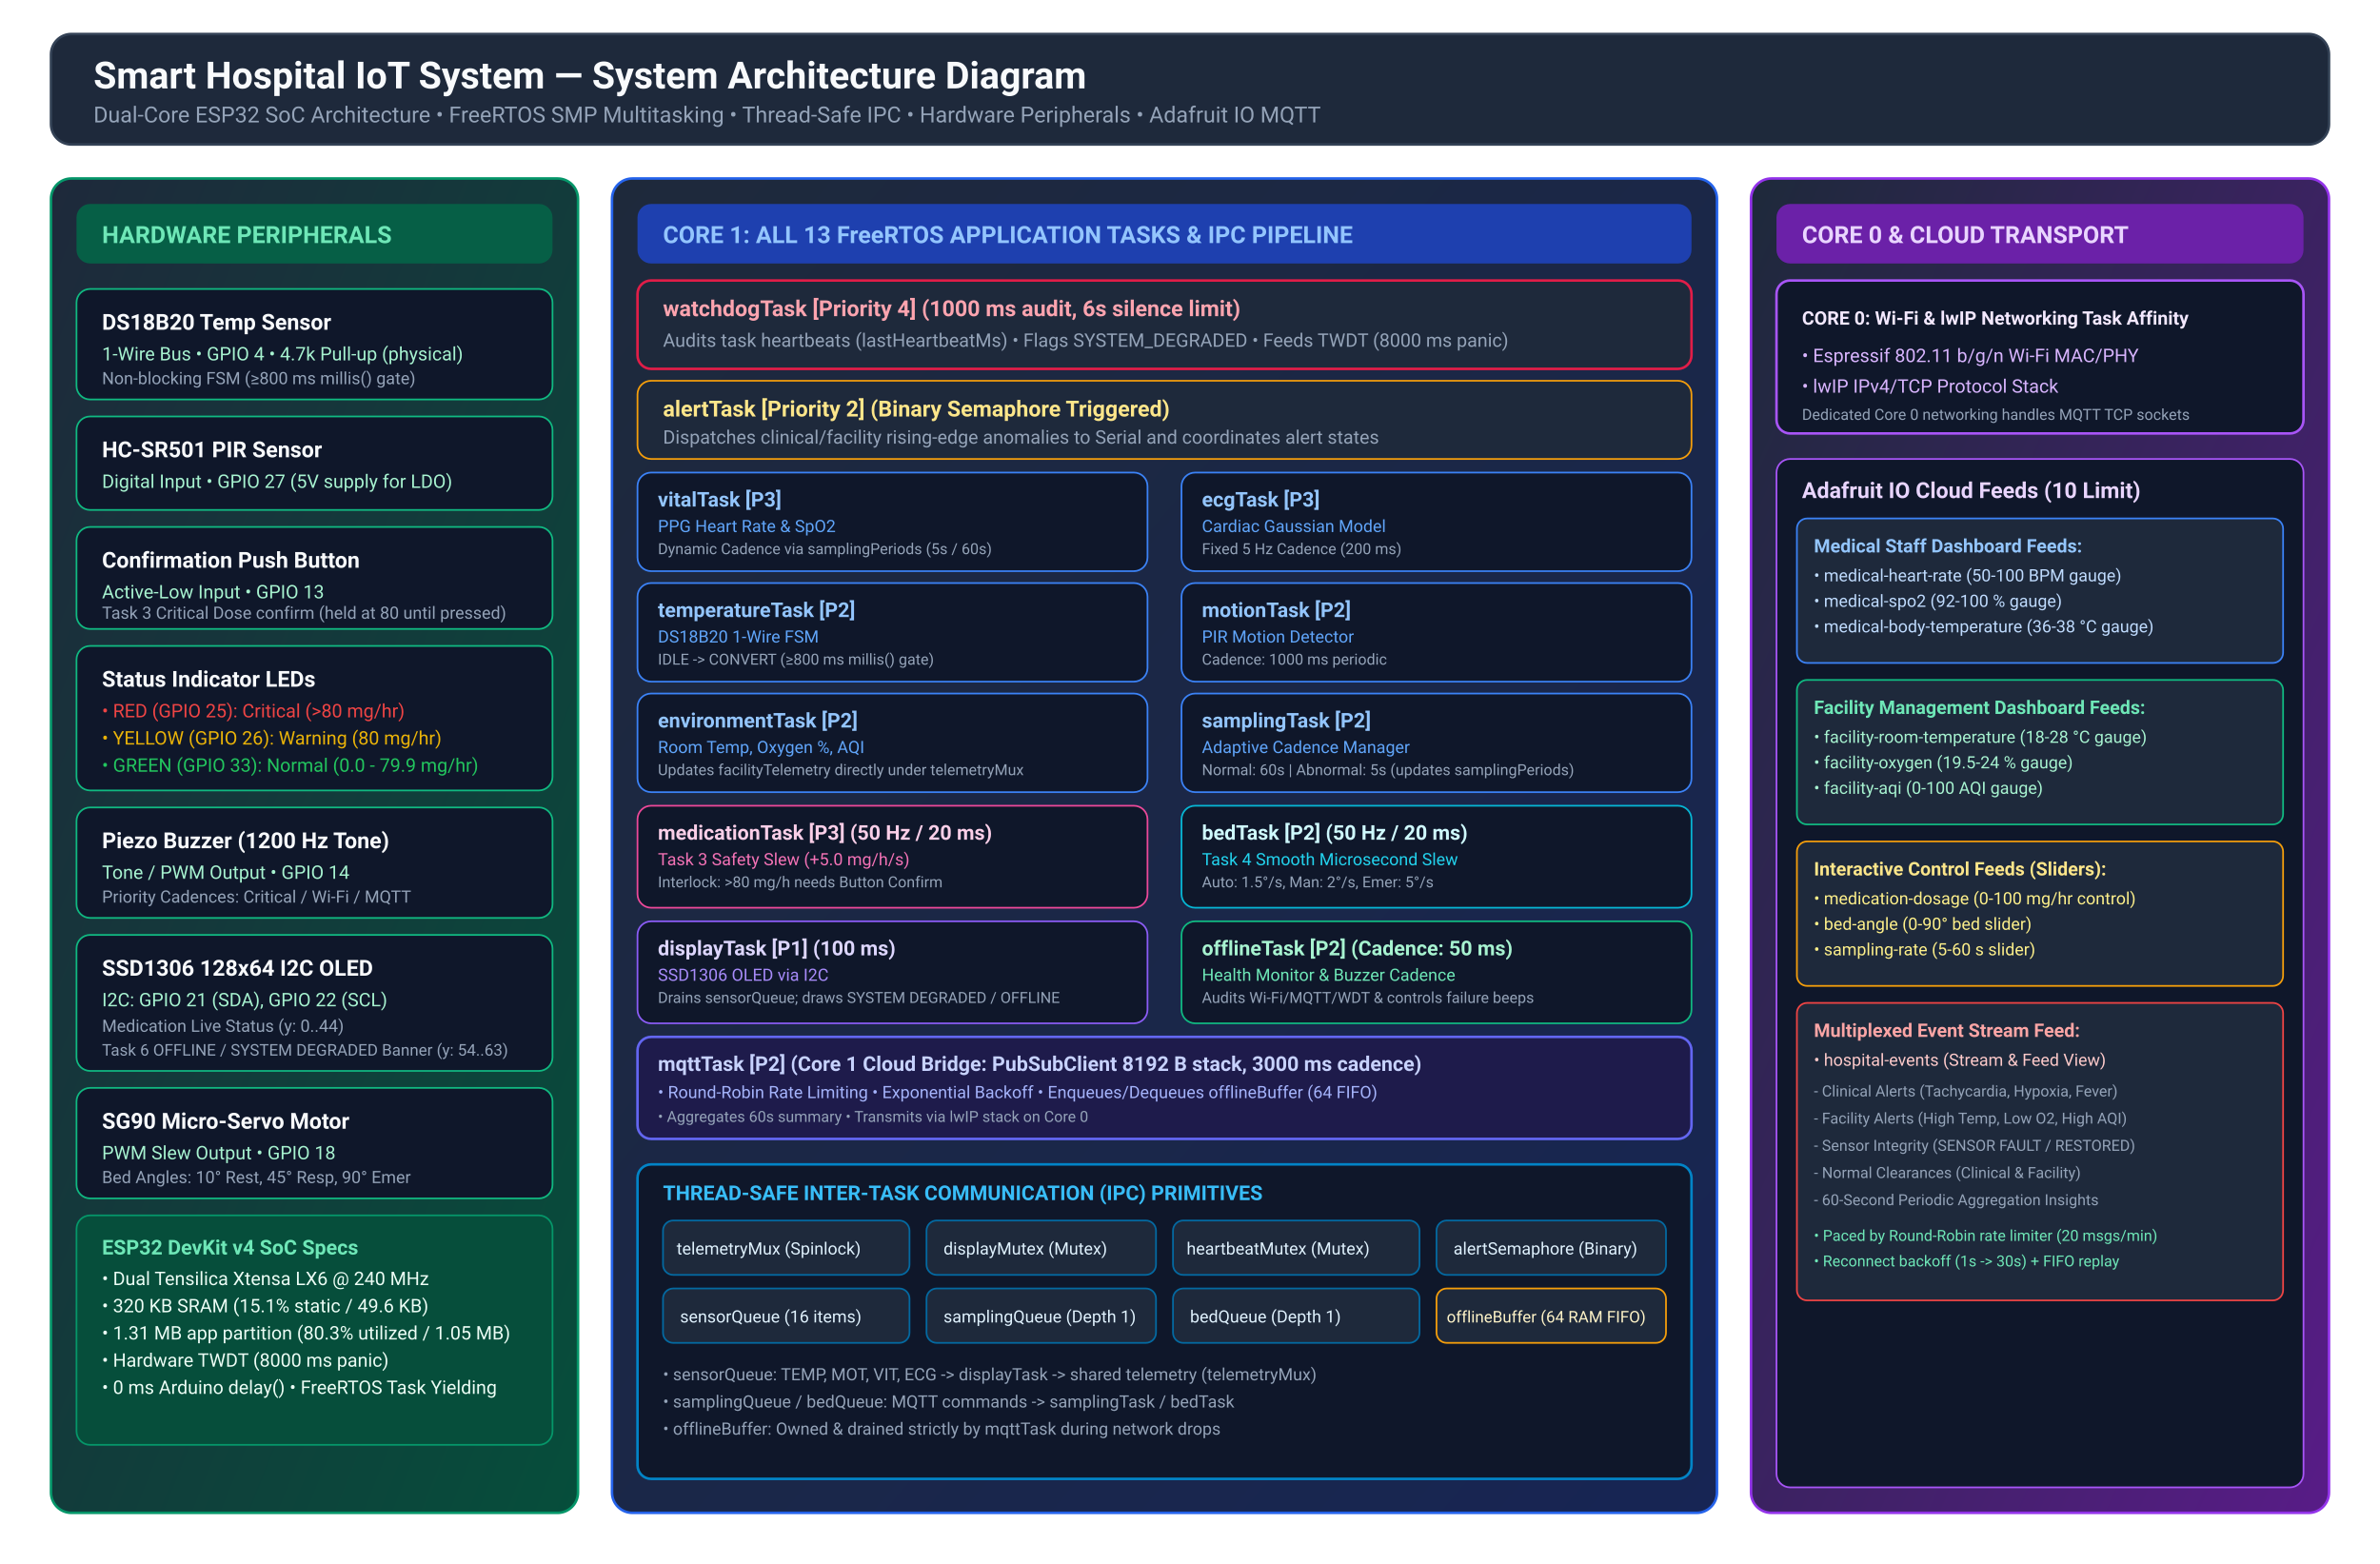
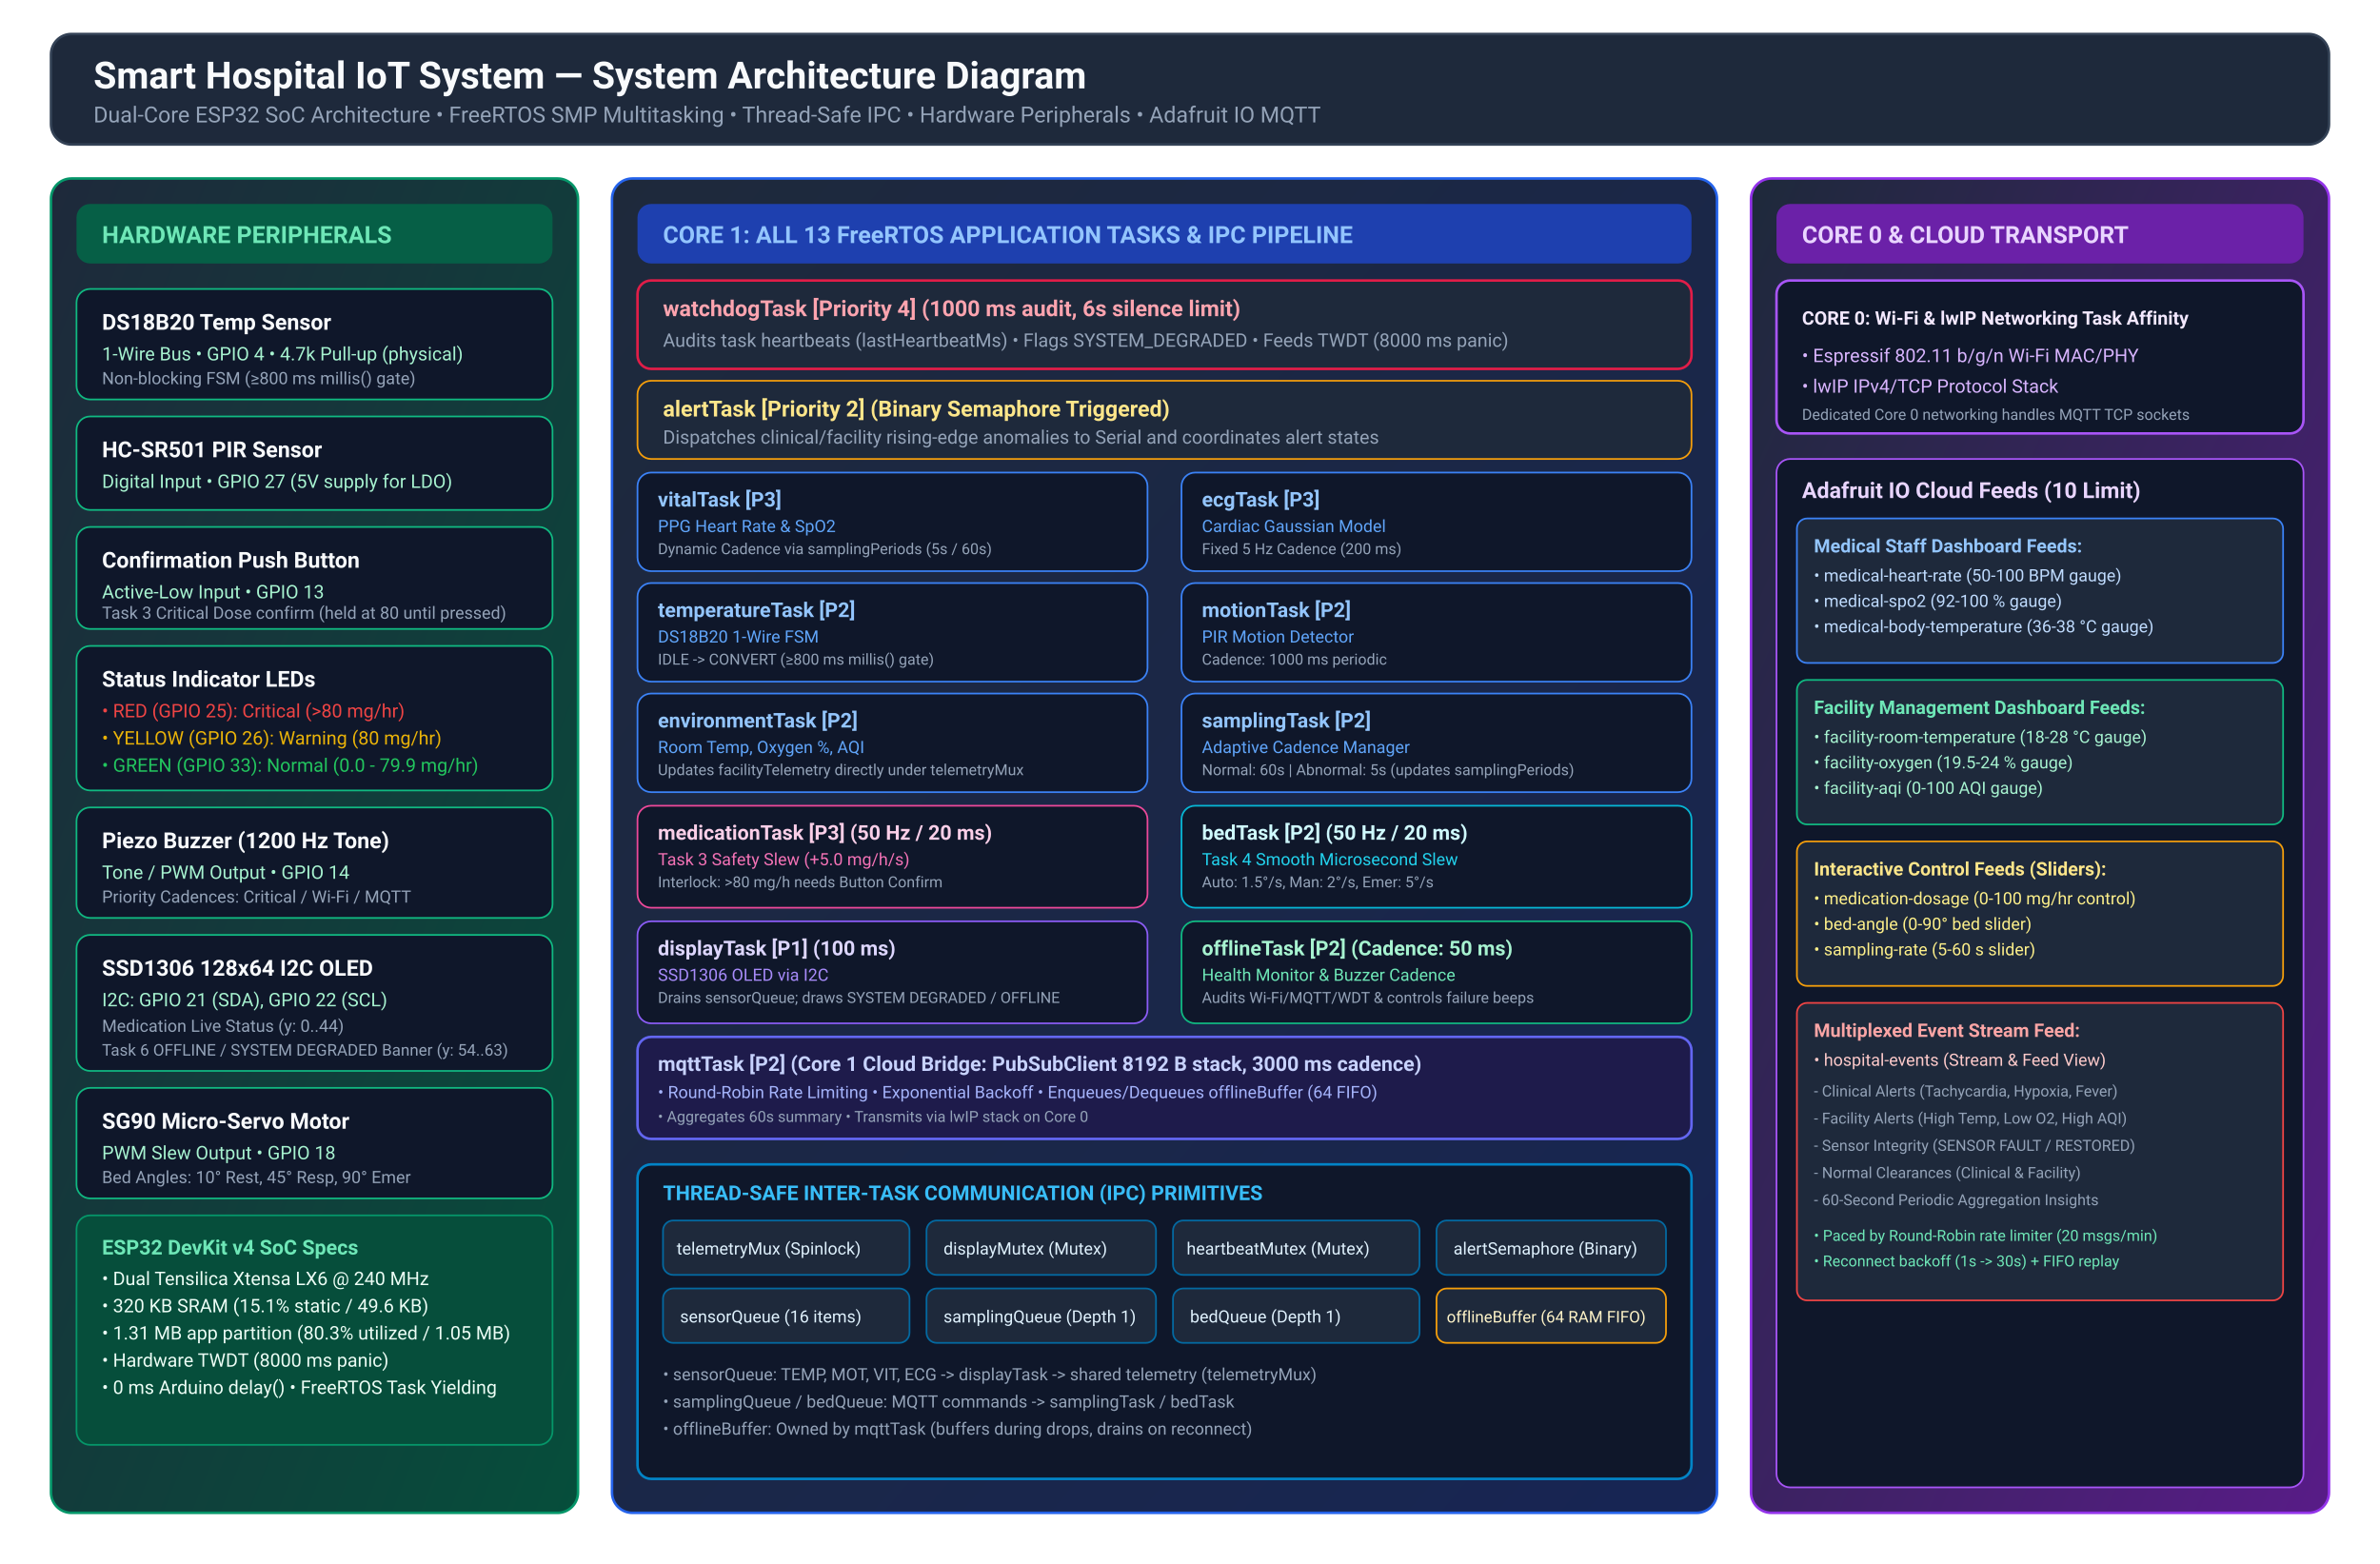
<svg xmlns="http://www.w3.org/2000/svg" viewBox="0 0 1400 920" width="1400" height="920" style="background:#0f172a; font-family:'Segoe UI', -apple-system, BlinkMacSystemFont, Roboto, sans-serif;">
  <defs>
    <linearGradient id="bgGradient" x1="0%" y1="0%" x2="100%" y2="100%">
      <stop offset="0%" stop-color="#0b1120" />
      <stop offset="100%" stop-color="#0f172a" />
    </linearGradient>
    <linearGradient id="cardCore0" x1="0%" y1="0%" x2="100%" y2="100%">
      <stop offset="0%" stop-color="#1e293b" />
      <stop offset="100%" stop-color="#0f172a" />
    </linearGradient>
    <linearGradient id="cardCore1" x1="0%" y1="0%" x2="100%" y2="100%">
      <stop offset="0%" stop-color="#1e293b" />
      <stop offset="100%" stop-color="#172554" />
    </linearGradient>
    <linearGradient id="cardHW" x1="0%" y1="0%" x2="100%" y2="100%">
      <stop offset="0%" stop-color="#1e293b" />
      <stop offset="100%" stop-color="#064e3b" />
    </linearGradient>
    <linearGradient id="cardCloud" x1="0%" y1="0%" x2="100%" y2="100%">
      <stop offset="0%" stop-color="#1e293b" />
      <stop offset="100%" stop-color="#581c87" />
    </linearGradient>
  </defs>
  <rect x="30" y="20" width="1340" height="65" rx="12" fill="#1e293b" stroke="#334155" stroke-width="1.5" />
  <text x="55" y="52" fill="#f8fafc" font-size="22" font-weight="bold">Smart Hospital IoT System — System Architecture Diagram</text>
  <text x="55" y="72" fill="#94a3b8" font-size="13">Dual-Core ESP32 SoC Architecture • FreeRTOS SMP Multitasking • Thread-Safe IPC • Hardware Peripherals • Adafruit IO MQTT</text>
  <rect x="30" y="105" width="310" height="785" rx="12" fill="url(#cardHW)" stroke="#059669" stroke-width="1.5" />
  <rect x="45" y="120" width="280" height="35" rx="8" fill="#065f46" />
  <text x="60" y="143" fill="#6ee7b7" font-size="14" font-weight="bold">HARDWARE PERIPHERALS</text>
  <g transform="translate(45, 170)">
    <rect x="0" y="0" width="280" height="65" rx="8" fill="#0f172a" stroke="#10b981" stroke-width="1" />
    <text x="15" y="24" fill="#f8fafc" font-size="13" font-weight="bold">DS18B20 Temp Sensor</text>
    <text x="15" y="42" fill="#a7f3d0" font-size="11">1-Wire Bus • GPIO 4 • 4.7k Pull-up (physical)</text>
    <text x="15" y="56" fill="#94a3b8" font-size="10">Non-blocking FSM (≥800 ms millis() gate)</text>
    <rect x="0" y="75" width="280" height="55" rx="8" fill="#0f172a" stroke="#10b981" stroke-width="1" />
    <text x="15" y="99" fill="#f8fafc" font-size="13" font-weight="bold">HC-SR501 PIR Sensor</text>
    <text x="15" y="117" fill="#a7f3d0" font-size="11">Digital Input • GPIO 27 (5V supply for LDO)</text>
    <rect x="0" y="140" width="280" height="60" rx="8" fill="#0f172a" stroke="#10b981" stroke-width="1" />
    <text x="15" y="164" fill="#f8fafc" font-size="13" font-weight="bold">Confirmation Push Button</text>
    <text x="15" y="182" fill="#a7f3d0" font-size="11">Active-Low Input • GPIO 13</text>
    <text x="15" y="194" fill="#94a3b8" font-size="10">Task 3 Critical Dose confirm (held at 80 until pressed)</text>
    <rect x="0" y="210" width="280" height="85" rx="8" fill="#0f172a" stroke="#10b981" stroke-width="1" />
    <text x="15" y="234" fill="#f8fafc" font-size="13" font-weight="bold">Status Indicator LEDs</text>
    <text x="15" y="252" fill="#ef4444" font-size="11">• RED (GPIO 25): Critical (&gt;80 mg/hr)</text>
    <text x="15" y="268" fill="#eab308" font-size="11">• YELLOW (GPIO 26): Warning (80 mg/hr)</text>
    <text x="15" y="284" fill="#22c55e" font-size="11">• GREEN (GPIO 33): Normal (0.0 - 79.9 mg/hr)</text>
    <rect x="0" y="305" width="280" height="65" rx="8" fill="#0f172a" stroke="#10b981" stroke-width="1" />
    <text x="15" y="329" fill="#f8fafc" font-size="13" font-weight="bold">Piezo Buzzer (1200 Hz Tone)</text>
    <text x="15" y="347" fill="#a7f3d0" font-size="11">Tone / PWM Output • GPIO 14</text>
    <text x="15" y="361" fill="#94a3b8" font-size="10">Priority Cadences: Critical / Wi-Fi / MQTT</text>
    <rect x="0" y="380" width="280" height="80" rx="8" fill="#0f172a" stroke="#10b981" stroke-width="1" />
    <text x="15" y="404" fill="#f8fafc" font-size="13" font-weight="bold">SSD1306 128x64 I2C OLED</text>
    <text x="15" y="422" fill="#a7f3d0" font-size="11">I2C: GPIO 21 (SDA), GPIO 22 (SCL)</text>
    <text x="15" y="437" fill="#94a3b8" font-size="10">Medication Live Status (y: 0..44)</text>
    <text x="15" y="451" fill="#94a3b8" font-size="9.5">Task 6 OFFLINE / SYSTEM DEGRADED Banner (y: 54..63)</text>
    <rect x="0" y="470" width="280" height="65" rx="8" fill="#0f172a" stroke="#10b981" stroke-width="1" />
    <text x="15" y="494" fill="#f8fafc" font-size="13" font-weight="bold">SG90 Micro-Servo Motor</text>
    <text x="15" y="512" fill="#a7f3d0" font-size="11">PWM Slew Output • GPIO 18</text>
    <text x="15" y="526" fill="#94a3b8" font-size="10">Bed Angles: 10° Rest, 45° Resp, 90° Emer</text>
    <rect x="0" y="545" width="280" height="135" rx="8" fill="#064e3b" stroke="#059669" stroke-width="1" />
    <text x="15" y="568" fill="#6ee7b7" font-size="12" font-weight="bold">ESP32 DevKit v4 SoC Specs</text>
    <text x="15" y="586" fill="#ecfdf5" font-size="11">• Dual Tensilica Xtensa LX6 @ 240 MHz</text>
    <text x="15" y="602" fill="#ecfdf5" font-size="11">• 320 KB SRAM (15.1% static / 49.6 KB)</text>
    <text x="15" y="618" fill="#ecfdf5" font-size="11">• 1.31 MB app partition (80.3% utilized / 1.05 MB)</text>
    <text x="15" y="634" fill="#ecfdf5" font-size="11">• Hardware TWDT (8000 ms panic)</text>
    <text x="15" y="650" fill="#ecfdf5" font-size="11">• 0 ms Arduino delay() • FreeRTOS Task Yielding</text>
  </g>
  <rect x="360" y="105" width="650" height="785" rx="12" fill="url(#cardCore1)" stroke="#2563eb" stroke-width="1.5" />
  <rect x="375" y="120" width="620" height="35" rx="8" fill="#1e40af" />
  <text x="390" y="143" fill="#93c5fd" font-size="14" font-weight="bold">CORE 1: ALL 13 FreeRTOS APPLICATION TASKS &amp; IPC PIPELINE</text>
  <rect x="375" y="165" width="620" height="52" rx="8" fill="#1e293b" stroke="#e11d48" stroke-width="1.5" />
  <text x="390" y="186" fill="#fda4af" font-size="13" font-weight="bold">watchdogTask [Priority 4] (1000 ms audit, 6s silence limit)</text>
  <text x="390" y="204" fill="#94a3b8" font-size="11">Audits task heartbeats (lastHeartbeatMs) • Flags SYSTEM_DEGRADED • Feeds TWDT (8000 ms panic)</text>
  <rect x="375" y="224" width="620" height="46" rx="8" fill="#1e293b" stroke="#f59e0b" stroke-width="1" />
  <text x="390" y="245" fill="#fde68a" font-size="13" font-weight="bold">alertTask [Priority 2] (Binary Semaphore Triggered)</text>
  <text x="390" y="261" fill="#94a3b8" font-size="11">Dispatches clinical/facility rising-edge anomalies to Serial and coordinates alert states</text>
  <g transform="translate(375, 278)">
    <rect x="0" y="0" width="300" height="58" rx="8" fill="#0f172a" stroke="#3b82f6" stroke-width="1" />
    <text x="12" y="20" fill="#93c5fd" font-size="12" font-weight="bold">vitalTask [P3]</text>
    <text x="12" y="35" fill="#60a5fa" font-size="10">PPG Heart Rate &amp; SpO2</text>
    <text x="12" y="48" fill="#94a3b8" font-size="9">Dynamic Cadence via samplingPeriods (5s / 60s)</text>
    <rect x="320" y="0" width="300" height="58" rx="8" fill="#0f172a" stroke="#3b82f6" stroke-width="1" />
    <text x="332" y="20" fill="#93c5fd" font-size="12" font-weight="bold">ecgTask [P3]</text>
    <text x="332" y="35" fill="#60a5fa" font-size="10">Cardiac Gaussian Model</text>
    <text x="332" y="48" fill="#94a3b8" font-size="9">Fixed 5 Hz Cadence (200 ms)</text>
    <rect x="0" y="65" width="300" height="58" rx="8" fill="#0f172a" stroke="#3b82f6" stroke-width="1" />
    <text x="12" y="85" fill="#93c5fd" font-size="12" font-weight="bold">temperatureTask [P2]</text>
    <text x="12" y="100" fill="#60a5fa" font-size="10">DS18B20 1-Wire FSM</text>
    <text x="12" y="113" fill="#94a3b8" font-size="9">IDLE -&gt; CONVERT (≥800 ms millis() gate)</text>
    <rect x="320" y="65" width="300" height="58" rx="8" fill="#0f172a" stroke="#3b82f6" stroke-width="1" />
    <text x="332" y="85" fill="#93c5fd" font-size="12" font-weight="bold">motionTask [P2]</text>
    <text x="332" y="100" fill="#60a5fa" font-size="10">PIR Motion Detector</text>
    <text x="332" y="113" fill="#94a3b8" font-size="9">Cadence: 1000 ms periodic</text>
    <rect x="0" y="130" width="300" height="58" rx="8" fill="#0f172a" stroke="#3b82f6" stroke-width="1" />
    <text x="12" y="150" fill="#93c5fd" font-size="12" font-weight="bold">environmentTask [P2]</text>
    <text x="12" y="165" fill="#60a5fa" font-size="10">Room Temp, Oxygen %, AQI</text>
    <text x="12" y="178" fill="#94a3b8" font-size="9">Updates facilityTelemetry directly under telemetryMux</text>
    <rect x="320" y="130" width="300" height="58" rx="8" fill="#0f172a" stroke="#3b82f6" stroke-width="1" />
    <text x="332" y="150" fill="#93c5fd" font-size="12" font-weight="bold">samplingTask [P2]</text>
    <text x="332" y="165" fill="#60a5fa" font-size="10">Adaptive Cadence Manager</text>
    <text x="332" y="178" fill="#94a3b8" font-size="9">Normal: 60s | Abnormal: 5s (updates samplingPeriods)</text>
  </g>
  <g transform="translate(375, 474)">
    <rect x="0" y="0" width="300" height="60" rx="8" fill="#0f172a" stroke="#ec4899" stroke-width="1" />
    <text x="12" y="20" fill="#fbcfe8" font-size="12" font-weight="bold">medicationTask [P3] (50 Hz / 20 ms)</text>
    <text x="12" y="35" fill="#f472b6" font-size="10">Task 3 Safety Slew (+5.0 mg/h/s)</text>
    <text x="12" y="48" fill="#94a3b8" font-size="9">Interlock: &gt;80 mg/h needs Button Confirm</text>
    <rect x="320" y="0" width="300" height="60" rx="8" fill="#0f172a" stroke="#06b6d4" stroke-width="1" />
    <text x="332" y="20" fill="#cffafe" font-size="12" font-weight="bold">bedTask [P2] (50 Hz / 20 ms)</text>
    <text x="332" y="35" fill="#22d3ee" font-size="10">Task 4 Smooth Microsecond Slew</text>
    <text x="332" y="48" fill="#94a3b8" font-size="9">Auto: 1.5°/s, Man: 2°/s, Emer: 5°/s</text>
    <rect x="0" y="68" width="300" height="60" rx="8" fill="#0f172a" stroke="#8b5cf6" stroke-width="1" />
    <text x="12" y="88" fill="#ddd6fe" font-size="12" font-weight="bold">displayTask [P1] (100 ms)</text>
    <text x="12" y="103" fill="#a78bfa" font-size="10">SSD1306 OLED via I2C</text>
    <text x="12" y="116" fill="#94a3b8" font-size="9">Drains sensorQueue; draws SYSTEM DEGRADED / OFFLINE</text>
    <rect x="320" y="68" width="300" height="60" rx="8" fill="#0f172a" stroke="#10b981" stroke-width="1" />
    <text x="332" y="88" fill="#a7f3d0" font-size="12" font-weight="bold">offlineTask [P2] (Cadence: 50 ms)</text>
    <text x="332" y="103" fill="#6ee7b7" font-size="10">Health Monitor &amp; Buzzer Cadence</text>
    <text x="332" y="116" fill="#94a3b8" font-size="9">Audits Wi-Fi/MQTT/WDT &amp; controls failure beeps</text>
    <rect x="0" y="136" width="620" height="60" rx="8" fill="#1e1b4b" stroke="#6366f1" stroke-width="1.5" />
    <text x="12" y="156" fill="#c7d2fe" font-size="12" font-weight="bold">mqttTask [P2] (Core 1 Cloud Bridge: PubSubClient 8192 B stack, 3000 ms cadence)</text>
    <text x="12" y="172" fill="#a5b4fc" font-size="10">• Round-Robin Rate Limiting • Exponential Backoff • Enqueues/Dequeues offlineBuffer (64 FIFO)</text>
    <text x="12" y="186" fill="#94a3b8" font-size="9">• Aggregates 60s summary • Transmits via lwIP stack on Core 0</text>
  </g>
  <rect x="375" y="685" width="620" height="185" rx="8" fill="#0f172a" stroke="#0284c7" stroke-width="1.5" />
  <text x="390" y="706" fill="#38bdf8" font-size="12" font-weight="bold">THREAD-SAFE INTER-TASK COMMUNICATION (IPC) PRIMITIVES</text>
  <rect x="390" y="718" width="145" height="32" rx="6" fill="#1e293b" stroke="#0369a1" />
  <text x="398" y="738" fill="#e0f2fe" font-size="10">telemetryMux (Spinlock)</text>
  <rect x="545" y="718" width="135" height="32" rx="6" fill="#1e293b" stroke="#0369a1" />
  <text x="555" y="738" fill="#e0f2fe" font-size="10">displayMutex (Mutex)</text>
  <rect x="690" y="718" width="145" height="32" rx="6" fill="#1e293b" stroke="#0369a1" />
  <text x="698" y="738" fill="#e0f2fe" font-size="10">heartbeatMutex (Mutex)</text>
  <rect x="845" y="718" width="135" height="32" rx="6" fill="#1e293b" stroke="#0369a1" />
  <text x="855" y="738" fill="#e0f2fe" font-size="10">alertSemaphore (Binary)</text>
  <rect x="390" y="758" width="145" height="32" rx="6" fill="#1e293b" stroke="#0369a1" />
  <text x="400" y="778" fill="#e0f2fe" font-size="10">sensorQueue (16 items)</text>
  <rect x="545" y="758" width="135" height="32" rx="6" fill="#1e293b" stroke="#0369a1" />
  <text x="555" y="778" fill="#e0f2fe" font-size="10">samplingQueue (Depth 1)</text>
  <rect x="690" y="758" width="145" height="32" rx="6" fill="#1e293b" stroke="#0369a1" />
  <text x="700" y="778" fill="#e0f2fe" font-size="10">bedQueue (Depth 1)</text>
  <rect x="845" y="758" width="135" height="32" rx="6" fill="#1e293b" stroke="#f59e0b" />
  <text x="851" y="778" fill="#fef3c7" font-size="9.5">offlineBuffer (64 RAM FIFO)</text>
  <text x="390" y="812" fill="#94a3b8" font-size="10">• sensorQueue: TEMP, MOT, VIT, ECG -&gt; displayTask -&gt; shared telemetry (telemetryMux)</text>
  <text x="390" y="828" fill="#94a3b8" font-size="10">• samplingQueue / bedQueue: MQTT commands -&gt; samplingTask / bedTask</text>
-   <text x="390" y="844" fill="#94a3b8" font-size="10">• offlineBuffer: Owned &amp; drained strictly by mqttTask during network drops</text>
+   <text x="390" y="844" fill="#94a3b8" font-size="10">• offlineBuffer: Owned by mqttTask (buffers during drops, drains on reconnect)</text>
  <rect x="1030" y="105" width="340" height="785" rx="12" fill="url(#cardCloud)" stroke="#9333ea" stroke-width="1.5" />
  <rect x="1045" y="120" width="310" height="35" rx="8" fill="#6b21a8" />
  <text x="1060" y="143" fill="#e9d5ff" font-size="14" font-weight="bold">CORE 0 &amp; CLOUD TRANSPORT</text>
  <g transform="translate(1045, 165)">
    <rect x="0" y="0" width="310" height="90" rx="8" fill="#0f172a" stroke="#a855f7" stroke-width="1.5" />
    <text x="15" y="26" fill="#f3e8ff" font-size="11" font-weight="bold">CORE 0: Wi-Fi &amp; lwIP Networking Task Affinity</text>
    <text x="15" y="48" fill="#d8b4fe" font-size="11">• Espressif 802.11 b/g/n Wi-Fi MAC/PHY</text>
    <text x="15" y="66" fill="#d8b4fe" font-size="11">• lwIP IPv4/TCP Protocol Stack</text>
    <text x="15" y="82" fill="#94a3b8" font-size="9">Dedicated Core 0 networking handles MQTT TCP sockets</text>
    <rect x="0" y="105" width="310" height="605" rx="8" fill="#0f172a" stroke="#a855f7" stroke-width="1" />
    <text x="15" y="128" fill="#e9d5ff" font-size="13" font-weight="bold">Adafruit IO Cloud Feeds (10 Limit)</text>
    <rect x="12" y="140" width="286" height="85" rx="6" fill="#1e293b" stroke="#3b82f6" />
    <text x="22" y="160" fill="#93c5fd" font-size="11" font-weight="bold">Medical Staff Dashboard Feeds:</text>
    <text x="22" y="177" fill="#bfdbfe" font-size="10">• medical-heart-rate (50-100 BPM gauge)</text>
    <text x="22" y="192" fill="#bfdbfe" font-size="10">• medical-spo2 (92-100 % gauge)</text>
    <text x="22" y="207" fill="#bfdbfe" font-size="10">• medical-body-temperature (36-38 °C gauge)</text>
    <rect x="12" y="235" width="286" height="85" rx="6" fill="#1e293b" stroke="#10b981" />
    <text x="22" y="255" fill="#6ee7b7" font-size="11" font-weight="bold">Facility Management Dashboard Feeds:</text>
    <text x="22" y="272" fill="#a7f3d0" font-size="10">• facility-room-temperature (18-28 °C gauge)</text>
    <text x="22" y="287" fill="#a7f3d0" font-size="10">• facility-oxygen (19.5-24 % gauge)</text>
    <text x="22" y="302" fill="#a7f3d0" font-size="10">• facility-aqi (0-100 AQI gauge)</text>
    <rect x="12" y="330" width="286" height="85" rx="6" fill="#1e293b" stroke="#f59e0b" />
    <text x="22" y="350" fill="#fde68a" font-size="11" font-weight="bold">Interactive Control Feeds (Sliders):</text>
    <text x="22" y="367" fill="#fef08a" font-size="10">• medication-dosage (0-100 mg/hr control)</text>
    <text x="22" y="382" fill="#fef08a" font-size="10">• bed-angle (0-90° bed slider)</text>
    <text x="22" y="397" fill="#fef08a" font-size="10">• sampling-rate (5-60 s slider)</text>
    <rect x="12" y="425" width="286" height="175" rx="6" fill="#1e293b" stroke="#ef4444" />
    <text x="22" y="445" fill="#fca5a5" font-size="11" font-weight="bold">Multiplexed Event Stream Feed:</text>
    <text x="22" y="462" fill="#fecaca" font-size="10">• hospital-events (Stream &amp; Feed View)</text>
    <text x="22" y="480" fill="#94a3b8" font-size="9">  - Clinical Alerts (Tachycardia, Hypoxia, Fever)</text>
    <text x="22" y="496" fill="#94a3b8" font-size="9">  - Facility Alerts (High Temp, Low O2, High AQI)</text>
    <text x="22" y="512" fill="#94a3b8" font-size="9">  - Sensor Integrity (SENSOR FAULT / RESTORED)</text>
    <text x="22" y="528" fill="#94a3b8" font-size="9">  - Normal Clearances (Clinical &amp; Facility)</text>
    <text x="22" y="544" fill="#94a3b8" font-size="9">  - 60-Second Periodic Aggregation Insights</text>
    <text x="22" y="565" fill="#6ee7b7" font-size="9">• Paced by Round-Robin rate limiter (20 msgs/min)</text>
    <text x="22" y="580" fill="#6ee7b7" font-size="9">• Reconnect backoff (1s -&gt; 30s) + FIFO replay</text>
  </g>
</svg>
